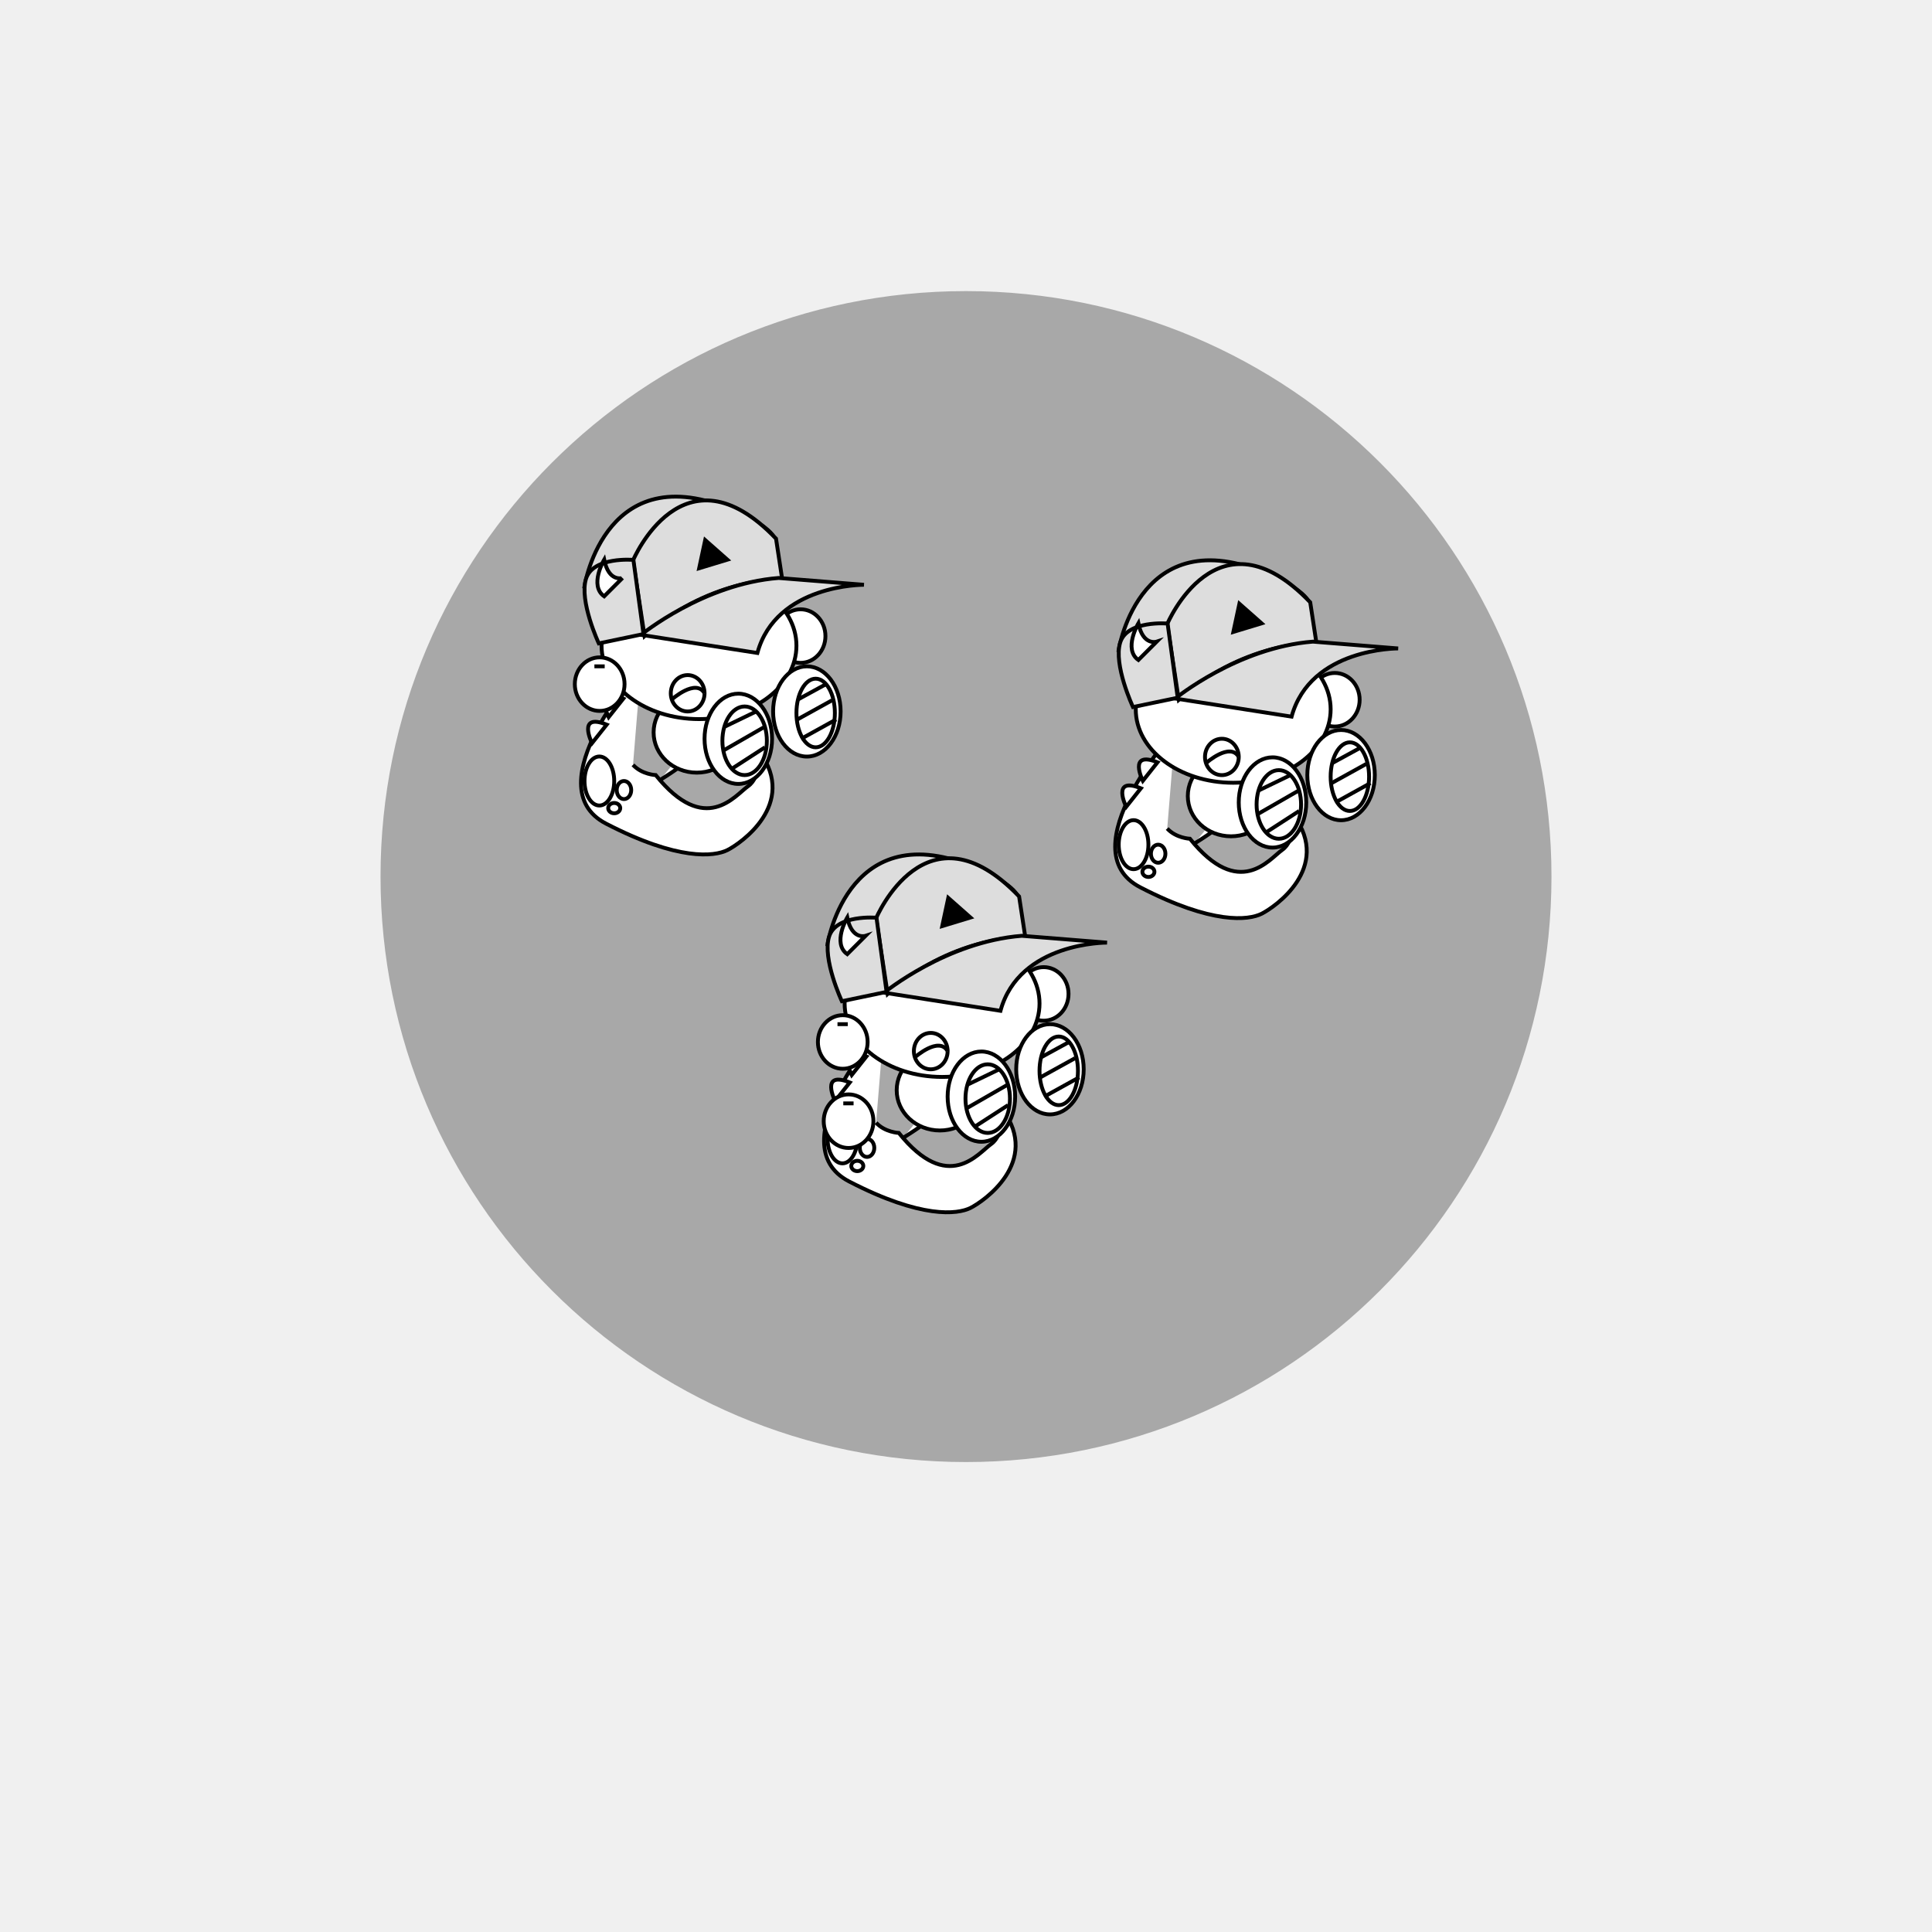
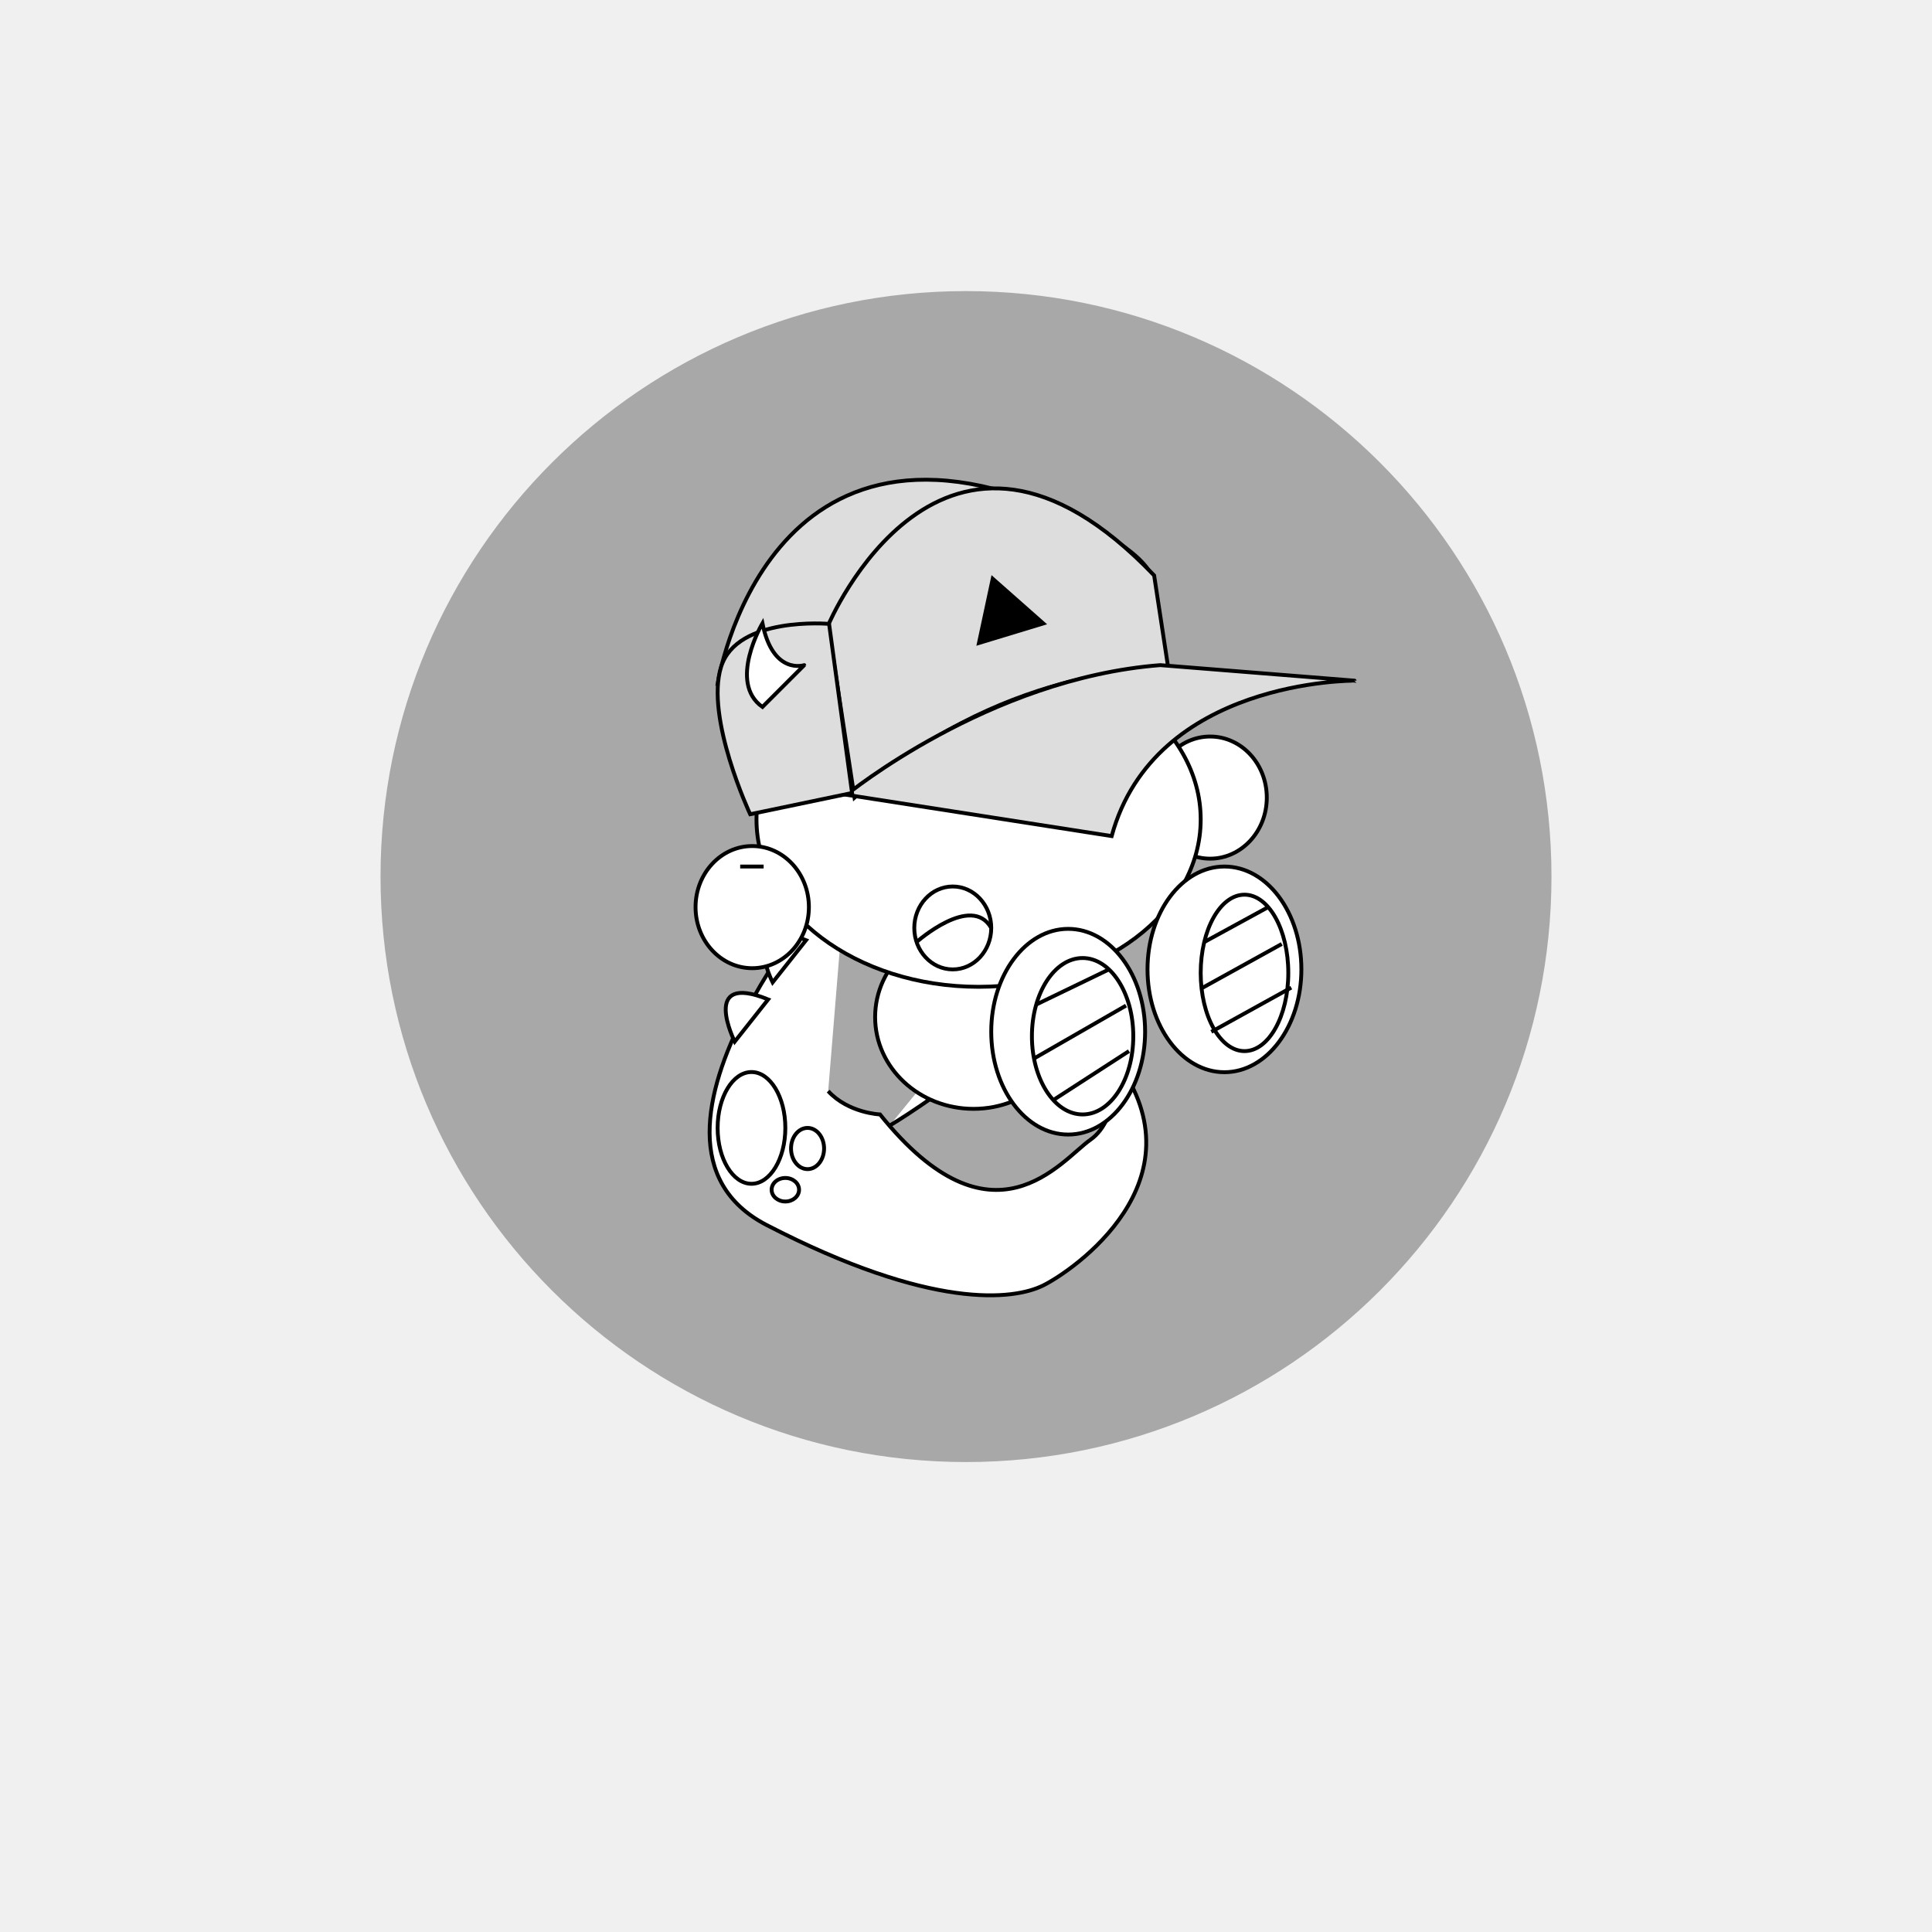
<svg xmlns="http://www.w3.org/2000/svg" version="1.1" id="Layer_2" x="0px" y="0px" viewBox="0 0 1000 1000" style="enable-background:new 0 0 1000 1000;" xml:space="preserve">
  <style type="text/css">

	.st0{fill:#FFFFFF;stroke:#000000;stroke-miterlimit:10;}
	.st1{fill:#FFFFFF;stroke:#000000;stroke-width:2;stroke-miterlimit:10;}
	.st2{display:none;fill:#FFFFFF;stroke:#000000;stroke-miterlimit:10;}
	.st3{fill:#484FAA;stroke:#FFFFFF;stroke-width:5;stroke-miterlimit:10;}
	.st4{display:inline;fill:none;stroke:#000000;stroke-width:9;stroke-miterlimit:10;}
	.st5{display:inline;fill:#7F9E3D;stroke:#000000;stroke-width:3;stroke-miterlimit:10;}
	.st6{display:none;fill:#FFFFFF;stroke:#000000;stroke-width:3;stroke-miterlimit:10;}
	.st7{display:inline;fill:none;stroke:#000000;stroke-width:4;stroke-miterlimit:10;}
	.st8{display:inline;fill:#FFFFFF;stroke:#000000;stroke-width:5;stroke-miterlimit:10;}
	.st9{opacity:0.3;stroke:#000000;stroke-miterlimit:10;enable-background:new    ;}
	.st10{display:inline;fill:#CACAEF;stroke:#000000;stroke-miterlimit:10;}
	.st11{font-family:'MyriadPro-Regular';}
	.st12{display:none;fill:#FFFFFF;stroke:#000000;stroke-width:2;stroke-miterlimit:10;}
	.st13{display:inline;fill:none;stroke:#000000;stroke-width:3;stroke-miterlimit:10;}
	.st14{display:none;enable-background:new    ;}
	.st15{display:inline;fill:#FFFFFF;stroke:#000000;stroke-width:4;stroke-miterlimit:10;}
	.st16{fill:none;stroke:#000000;stroke-width:3;stroke-miterlimit:10;}
	.st17{display:inline;}
	.st18{display:none;opacity:0.3;stroke:#000000;stroke-miterlimit:10;enable-background:new    ;}
	.st19{display:none;fill:#7F9E3D;stroke:#000000;stroke-width:3;stroke-miterlimit:10;}
	.st20{display:inline;fill:#FFFFFF;stroke:#000000;stroke-width:3;stroke-miterlimit:10;}
	.st21{display:none;fill:#E4E4EF;stroke:#000000;stroke-width:2;stroke-miterlimit:10;}
	.st22{fill:none;stroke:#000000;stroke-width:2;stroke-miterlimit:10;}
	.st23{font-size:72;}
	.st24{fill:#DDDDDD;stroke:#000000;stroke-width:2;stroke-miterlimit:10;}
	.st25{display:none;}
	.st26{fill:#FFFFFF;stroke:#000000;stroke-width:3;stroke-miterlimit:10;}
	.st27{display:none;fill:#FF0000;stroke:#000000;stroke-miterlimit:10;}
	.st28{stroke:#000000;stroke-width:2;stroke-miterlimit:10;}

</style>
  <circle class="st9" cx="500" cy="453.711" r="302.542" />
  <circle class="st18" cx="500" cy="456.711" r="302.542" />
  <g id="Layer_x5F_1" class="st25">
    <path class="st15" d="M444.525,594.475c0,6.627-5.373,12-12,12H331.102c-6.627,0-12-5.373-12-12V348.983c0-6.627,5.373-12,12-12   h101.424c6.627,0,12,5.373,12,12L444.525,594.475L444.525,594.475z" />
    <path class="st15" d="M656.459,594.475c0,6.627-5.37,12-12,12H543.034c-6.627,0-12-5.373-12-12V348.983c0-6.627,5.373-12,12-12   h101.425c6.63,0,12,5.373,12,12V594.475z" />
    <path class="st15" d="M569.949,515.729c0,6.627-5.373,12-12,12H456.525c-6.627,0-12-5.373-12-12V270.237c0-6.627,5.373-12,12-12   h101.424c6.627,0,12,5.373,12,12V515.729z" />
    <path class="st8" d="M723.729,521.115c0,13.262-10.744,24-24,24H300.271c-13.255,0-24-10.738-24-24V318.272   c0-13.254,10.745-24,24-24h399.457c13.256,0,24,10.746,24,24L723.729,521.115L723.729,521.115z" />
    <path class="st20" d="M686.174,483.658c0,13.262-10.744,24-24,24H333.898c-13.255,0-24-10.738-24-24V350.308   c0-13.254,10.745-24,24-24h328.272c13.256,0,24,10.746,24,24L686.174,483.658L686.174,483.658z" />
    <path id="vecmap" class="st4" d="M348.052,427.712c0,31.853,20.468,57.628,45.763,57.628" />
    <path id="vecmap_1_" class="st7" d="M584.477,549.115c0,44.973,39.42,81.355,88.135,81.355" />
    <path id="vecmap_2_" class="st7" d="M412.609,545.115c0,44.973-39.42,81.355-88.135,81.355" />
    <g class="st17">
      <line id="vecmap_3_" class="st16" x1="317.407" y1="356.645" x2="678.427" y2="356.645" />
    </g>
    <g class="st17">
      <line id="vecmap_4_" class="st16" x1="368.543" y1="365.119" x2="368.543" y2="497.322" />
    </g>
    <g class="st17">
      <line id="vecmap_5_" class="st16" x1="637.716" y1="365.119" x2="637.716" y2="497.322" />
    </g>
    <g class="st17">
      <rect id="vecmaprec" x="317.407" y="385.323" class="st26" width="355.205" height="80" />
    </g>
    <g class="st17">
      <line class="st16" x1="317.407" y1="465.323" x2="672.611" y2="465.323" />
    </g>
  </g>
  <text transform="matrix(1 0 0 1 461.9832 703.8977)" class="st14 st11 st23">3X</text>
  <path class="st0" d="M620.219,343.602" />
  <path class="st21" d="M383.593,609.328c0,0,41.716-44.212,15.288,15.769" />
  <path class="st19" d="M464.223,276.828c0,0-78.911-29.714-127.529,42.813" />
  <g id="Leaf_3_1_" class="st25">
    <path class="st5" d="M470.5,276.5c0,0-98,22-99,126" />
    <path class="st5" d="M371.473,402.48c100.821-25.536,99.053-125.959,99.053-125.959" />
    <path class="st13" d="M470.5,276.5c0,0-103.911,121.786-97.996,125.829" />
    <polyline class="st10" points="391.166,395.17 400.166,380.504 400.166,391.837  " />
    <polyline class="st10" points="414.49,383.839 414.49,369.17 417.834,374.837 421.381,365.837 426.523,374.682  " />
    <polyline class="st10" points="433.984,369.807 434.638,346.091 439.851,363.159  " />
    <polyline class="st10" points="447.577,352.719 445.5,344.75 451.209,347.93  " />
    <polyline class="st10" points="455.527,340.22 449.293,317.328 459.22,332.157  " />
    <polyline class="st10" points="411.372,307.083 408.569,330.642 404.927,313.172  " />
    <polyline class="st10" points="387.261,336.962 390.177,360.507 382.459,344.416  " />
    <polyline class="st10" points="439.556,287.176 438.177,295.293 434.279,290.05  " />
  </g>
  <path class="st3" d="M197.474,456.711" />
-   <g id="Layer_1_1_">
+   <g id="Layer_1_3_">
    <g class="st25">
-       <path class="st17" d="M413.762,453.183h1.588v22.526h-1.588V453.183z" />
+       <path class="st17" d="M338.168,273.178h3.62v51.345h-3.62V273.178z" />
    </g>
-     <path class="st1" d="M467.375,588.969c0,0,47.219-27.917,40.59-49.643" />
-     <rect x="387.691" y="440.132" class="st6" width="198.471" height="152.422" />
+     <path class="st1" d="M460.369,582.679c0,0,107.626-63.632,92.517-113.151" />
+     <rect x="278.743" y="243.432" class="st6" width="452.381" height="347.419" />
    <div class="typewriter">
      <text transform="matrix(1 0 0 1 264.0769 578.5002)" font-family="'Montserrat-Regular'" font-size="72" startOffset="0">
			www.???.com</text>
    </div>
-     <ellipse class="st2" cx="519.005" cy="420.333" rx="21.873" ry="19.653" />
-     <g id="Layer_4">
-       <ellipse class="st1" cx="540.199" cy="514.452" rx="12.868" ry="13.867" />
+     <ellipse class="st2" cx="578.05" cy="198.303" rx="49.856" ry="44.796" />
+     <g id="Layer_4_2_">
+       <ellipse class="st1" cx="626.358" cy="412.832" rx="29.331" ry="31.608" />
    </g>
-     <path class="st2" d="M502.636,434.469c0,0,10.172,12.106,7.285-1.219C509.922,433.25,508.895,432.024,502.636,434.469z" />
-     <ellipse class="st27" cx="533.758" cy="417.492" rx="3.839" ry="9.192" />
-     <polygon class="st12" points="497.415,434.109 492.582,440.068 499.201,444.799 502.295,442.587 501.151,435.74  " />
-     <path class="st2" d="M496.207,446.405c0,0-2.622,1.671,0,6.351c2.622,4.68,14.012,0,14.012,0l4.32-8.69l3.651,8.69l3.975-0.334   l-3.975-13.704c0,0-2.933-4.68-7.972,0c-5.039,4.679-9.05,7.019-9.05,7.019L496.207,446.405z" />
-     <path class="st1" d="M457.635,530.108c0,0-55.572,62.03-18.136,81.416c37.436,19.387,56.092,17.047,62.807,13.705   c6.717-3.343,36.431-23.67,16.744-50.807c0,0,0.669,13.036-6.017,17.716c-6.685,4.679-22.196,26.144-47.797-5.733   c0,0-7.167-0.283-11.772-5.297" />
-     <path class="st2" d="M496.207,440.722l-2.291,11.699c0,0,10.094-3.168,10.345-8.771" />
-     <path class="st24" d="M428.365,488.6c0,0,11.035-70.458,80.76-37.604C578.849,483.85,428.365,488.6,428.365,488.6z" />
-     <ellipse class="st1" cx="486.476" cy="564.3" rx="22.351" ry="20.836" />
-     <path class="st1" d="M538.057,519.42c0,20.986-22.58,37.999-50.437,37.999c-27.855,0-50.438-17.013-50.438-37.999   c0-20.986,22.583-37.999,50.438-37.999C515.477,481.421,538.057,498.434,538.057,519.42z" />
-     <path class="st24" d="M459.441,514.453l-5.977-39.157c0,0,25.873-61.609,74.018-11.298l3.206,21.01c0,0-35.682-1.059-68.727,27.225   C461.118,512.954,460.278,513.694,459.441,514.453z" />
-     <path class="st24" d="M517.84,523.194l-60.205-9.378c0,0,32.281-26.427,71.248-29.444L573,487.899   C573,487.899,527.588,487.501,517.84,523.194z" />
-     <path class="st24" d="M453.67,475.01c0,0-20.878-1.831-24.521,9.749s6.602,33.474,6.602,33.474l23.14-4.832L453.67,475.01z" />
-     <polygon class="st28" points="490.829,464.764 487.704,479.343 502.306,474.905  " />
-     <path class="st1" d="M438.537,474.872c0,0-7.917,13.458,0,19l9.5-9.5C448.037,484.372,440.912,486.747,438.537,474.872z" />
-     <path class="st12" d="M468.188,557.419c0,0,25.428,13.783,25.444-3.157" />
-     <path class="st12" d="M469.573,567.616c0,0,17.691,7.983,24.058-3.469" />
-     <path class="st12" d="M474.716,575.694c0,0,18.582,5.605,23.399-6.58" />
-     <ellipse class="st1" cx="481.756" cy="544.054" rx="8.738" ry="9.416" />
-     <ellipse class="st1" cx="543.451" cy="553.461" rx="17.471" ry="23.353" />
-     <ellipse class="st1" cx="507.964" cy="567.616" rx="17.472" ry="23.354" />
-     <path class="st2" d="M511.455,449.078c0,0-3.769,4.011-11.122,0c0,0-1.771,1.522-4.656-2.582l0.53-5.774" />
-     <polygon class="st6" points="387.691,440.132 468.297,395.309 623.825,395.309 586.162,440.132  " />
-     <polygon class="st6" points="586.162,592.553 586.162,440.132 623.825,395.309 623.825,524.778  " />
-     <ellipse class="st1" cx="511.24" cy="568.644" rx="11.511" ry="17.76" />
-     <ellipse class="st1" cx="548.005" cy="554.261" rx="9.947" ry="17.76" />
-     <path class="st1" d="M473.535,547.256c0,0,12.434-11.084,16.958-3.201" />
-     <line class="st22" x1="500.718" y1="561.445" x2="517.222" y2="553.47" />
-     <line class="st22" x1="500.185" y1="573.711" x2="521.098" y2="561.689" />
-     <line class="st22" x1="504.589" y1="583.135" x2="521.766" y2="572.022" />
-     <line class="st22" x1="540.469" y1="567.643" x2="558.62" y2="557.604" />
-     <line class="st22" x1="538.862" y1="547.256" x2="553.384" y2="539.326" />
-     <path class="st26" d="M557.146,547.256" />
-     <path class="st26" d="M538.862,559.281" />
-     <path class="st26" d="M552.173,557.457" />
-     <path class="st26" d="M540.473,522.361" />
-     <line class="st22" x1="538.31" y1="557.731" x2="556.463" y2="547.693" />
-     <ellipse class="st1" cx="436.049" cy="589.463" rx="7.688" ry="12.688" />
-     <ellipse class="st1" cx="448.782" cy="594.143" rx="3.753" ry="4.68" />
-     <ellipse class="st1" cx="443.737" cy="603.502" rx="3.116" ry="2.674" />
-     <path class="st1" d="M432.241,569.873c0,0-7.978-15.901,7.598-9.59L432.241,569.873z" />
-     <path class="st1" d="M440.85,556.42c0,0-7.977-15.9,7.598-9.59L440.85,556.42z" />
-     <polygon class="st12" points="367.635,380.892 409.082,370.864 417.773,456.432  " />
-     <polygon class="st12" points="486.699,335.521 531.381,347.773 470.055,456.432  " />
-     <polygon class="st12" points="559.401,383.701 587.519,406.403 534.325,456.432  " />
-     <ellipse class="st12" cx="421.346" cy="465.433" rx="7.019" ry="5.773" />
-     <ellipse class="st12" cx="467.375" cy="465.434" rx="7.019" ry="5.773" />
-     <ellipse class="st12" cx="529.685" cy="464.43" rx="7.02" ry="5.773" />
+     <path class="st2" d="M540.741,230.524c0,0,23.185,27.593,16.606-2.778C557.347,227.746,555.008,224.95,540.741,230.524z" />
+     <path class="st27" d="M611.676,170.876c4.834,0,8.752,9.38,8.752,20.952c0,11.571-3.918,20.951-8.752,20.951   c-4.829,0-8.747-9.38-8.747-20.951C602.928,180.256,606.846,170.876,611.676,170.876z" />
+     <polygon class="st12" points="528.84,229.703 517.824,243.286 532.91,254.068 539.963,249.028 537.356,233.42  " />
+     <path class="st2" d="M526.086,257.729c0,0-5.975,3.81,0,14.475c5.975,10.667,31.938,0,31.938,0l9.848-19.808l8.321,19.808   l9.061-0.761l-9.061-31.236c0,0-6.684-10.667-18.169,0c-11.485,10.666-20.626,15.999-20.626,15.999L526.086,257.729z" />
+     <path class="st1" d="M438.169,448.515c0,0-126.666,141.386-41.337,185.573c85.329,44.189,127.852,38.856,143.158,31.238   c15.309-7.618,83.037-53.95,38.164-115.806c0,0,1.525,29.715-13.713,40.381c-15.237,10.665-50.594,59.59-108.946-13.066   c0,0-16.336-0.646-26.833-12.074" />
+     <path class="st2" d="M526.086,244.778l-5.221,26.665c0,0,23.006-7.221,23.577-19.992" />
+     <path class="st24" d="M371.453,353.906c0,0,25.151-160.597,184.078-85.71C714.456,343.079,371.453,353.906,371.453,353.906z" />
+     <path class="st1" d="M503.908,478.956c28.134,0,50.944,21.265,50.944,47.495c0,26.227-22.811,47.491-50.944,47.491   c-28.137,0-50.947-21.265-50.947-47.491C452.961,500.221,475.771,478.956,503.908,478.956z" />
+     <path class="st1" d="M621.476,424.155c0,47.834-51.467,86.613-114.961,86.613c-63.49,0-114.962-38.778-114.962-86.613   c0-47.835,51.473-86.61,114.962-86.61C570.01,337.543,621.476,376.32,621.476,424.155z" />
+     <path class="st24" d="M442.285,412.834l-13.623-89.25c0,0,58.972-140.428,168.711-25.754l7.307,47.889   c0,0-81.328-2.413-156.65,62.056C446.109,409.417,444.193,411.102,442.285,412.834z" />
+     <path class="st24" d="M575.395,432.756l-137.227-21.375c0,0,73.579-60.235,162.396-67.113l100.559,8.04   C701.123,352.307,597.613,351.402,575.395,432.756z" />
+     <path class="st24" d="M429.132,322.929c0,0-47.587-4.173-55.892,22.222c-8.305,26.394,15.047,76.297,15.047,76.297l52.744-11.014   L429.132,322.929z" />
+     <polygon class="st28" points="513.828,299.575 506.705,332.806 539.99,322.689  " />
+     <path class="st1" d="M394.639,322.616c0,0-18.044,30.675,0,43.305l21.652-21.653C416.291,344.267,400.052,349.68,394.639,322.616z" />
+     <path class="st12" d="M462.222,510.768c0,0,57.959,31.415,57.995-7.197" />
+     <path class="st12" d="M465.381,534.01c0,0,40.324,18.196,54.836-7.907" />
+     <path class="st12" d="M477.101,552.42c0,0,42.354,12.777,53.334-14.998" />
+     <ellipse class="st1" cx="493.147" cy="480.304" rx="19.916" ry="21.461" />
+     <ellipse class="st1" cx="633.771" cy="501.744" rx="39.822" ry="53.229" />
+     <ellipse class="st1" cx="552.885" cy="534.01" rx="39.823" ry="53.23" />
+     <path class="st2" d="M560.841,263.823c0,0-8.59,9.143-25.35,0c0,0-4.036,3.469-10.613-5.883l1.208-13.162" />
+     <polygon class="st6" points="278.743,243.432 462.471,141.266 816.97,141.266 731.124,243.432  " />
+     <polygon class="st6" points="731.124,590.848 731.124,243.432 816.97,141.266 816.97,436.366  " />
+     <ellipse class="st1" cx="560.351" cy="536.353" rx="26.236" ry="40.482" />
+     <ellipse class="st1" cx="644.151" cy="503.57" rx="22.672" ry="40.481" />
+     <path class="st1" d="M474.411,487.603c0,0,28.341-25.265,38.652-7.298" />
+     <line class="st22" x1="536.368" y1="519.943" x2="573.988" y2="501.765" />
+     <line class="st22" x1="535.155" y1="547.903" x2="582.822" y2="520.498" />
+     <line class="st22" x1="545.191" y1="569.381" x2="584.345" y2="544.051" />
+     <line class="st22" x1="626.973" y1="534.071" x2="668.345" y2="511.188" />
+     <line class="st22" x1="623.31" y1="487.603" x2="656.41" y2="469.528" />
+     <path class="st26" d="M664.988,487.603" />
+     <path class="st26" d="M623.31,515.009" />
+     <path class="st26" d="M653.65,510.854" />
+     <path class="st26" d="M626.984,430.857" />
+     <line class="st22" x1="622.054" y1="511.477" x2="663.429" y2="488.597" />
+     <path class="st1" d="M388.967,554.884c9.677,0,17.523,12.948,17.523,28.922c0,15.97-7.846,28.922-17.523,28.922   c-9.679,0-17.523-12.952-17.523-28.922C371.443,567.832,379.288,554.884,388.967,554.884z" />
+     <ellipse class="st1" cx="417.99" cy="594.472" rx="8.554" ry="10.667" />
+     <ellipse class="st1" cx="406.49" cy="615.805" rx="7.103" ry="6.095" />
+     <path class="st1" d="M380.289,539.154c0,0-18.184-36.244,17.317-21.858L380.289,539.154z" />
+     <path class="st1" d="M399.911,508.49c0,0-18.181-36.242,17.317-21.858L399.911,508.49z" />
+     <polygon class="st12" points="233.031,108.404 327.502,85.547 347.311,280.585  " />
+     <polygon class="st12" points="504.416,4.989 606.259,32.915 466.478,280.585  " />
+     <polygon class="st12" points="670.127,114.807 734.217,166.551 612.97,280.585  " />
+     <path class="st12" d="M355.454,287.943c8.835,0,15.999,5.89,15.999,13.16c0,7.266-7.163,13.157-15.999,13.157   c-8.837,0-15.999-5.891-15.999-13.157C339.455,293.833,346.617,287.943,355.454,287.943z" />
+     <path class="st12" d="M460.369,287.943c8.835,0,15.999,5.89,15.999,13.16c0,7.266-7.163,13.157-15.999,13.157   c-8.837,0-16-5.891-16-13.157C444.369,293.833,451.532,287.943,460.369,287.943z" />
+     <ellipse class="st12" cx="602.394" cy="298.815" rx="16" ry="13.158" />
  </g>
  <g id="Layer_2_1_">
-     <ellipse class="st1" cx="436.216" cy="539.326" rx="12.869" ry="13.868" />
-     <ellipse class="st12" cx="540.473" cy="518.233" rx="12.869" ry="13.867" />
-     <path class="st1" d="M433.483,530.108h5.326H433.483z" />
+     <ellipse class="st1" cx="389.347" cy="469.526" rx="29.332" ry="31.609" />
+     <ellipse class="st12" cx="626.984" cy="421.448" rx="29.333" ry="31.608" />
+     <path class="st1" d="M383.118,448.515h12.139H383.118z" />
    <g>
-       <path class="st1" d="M412.091,530.108" />
-     </g>
-   </g>
-   <g id="Layer_1_2_">
-     <g class="st25">
-       <path class="st17" d="M564.443,300.919h1.589v22.526h-1.589V300.919z" />
-     </g>
-     <path class="st1" d="M618.056,436.705c0,0,47.219-27.917,40.59-49.643" />
-     <rect x="538.373" y="287.868" class="st6" width="198.471" height="152.422" />
-     <div class="typewriter">
-       <text transform="matrix(1 0 0 1 264.0769 578.5002)" font-family="'Montserrat-Regular'" font-size="72" startOffset="0">
- 			www.???.com</text>
-     </div>
-     <ellipse class="st2" cx="669.686" cy="268.07" rx="21.873" ry="19.653" />
-     <g id="Layer_4_1_">
-       <ellipse class="st1" cx="690.881" cy="362.189" rx="12.868" ry="13.867" />
-     </g>
-     <path class="st2" d="M653.318,282.205c0,0,10.172,12.106,7.285-1.219C660.603,280.987,659.577,279.76,653.318,282.205z" />
-     <ellipse class="st27" cx="684.439" cy="265.228" rx="3.839" ry="9.192" />
-     <polygon class="st12" points="648.096,281.845 643.263,287.804 649.883,292.535 652.976,290.323 651.833,283.476  " />
-     <path class="st2" d="M646.888,294.141c0,0-2.621,1.671,0,6.351c2.621,4.68,14.012,0,14.012,0l4.32-8.69l3.651,8.69l3.975-0.334   l-3.975-13.704c0,0-2.933-4.68-7.972,0c-5.039,4.679-9.05,7.019-9.05,7.019L646.888,294.141z" />
-     <path class="st1" d="M608.316,377.844c0,0-55.571,62.03-18.135,81.416c37.436,19.387,56.092,17.047,62.807,13.705   c6.717-3.343,36.431-23.67,16.744-50.807c0,0,0.669,13.036-6.017,17.716c-6.685,4.679-22.196,26.144-47.798-5.733   c0,0-7.166-0.283-11.771-5.297" />
-     <path class="st2" d="M646.888,288.459l-2.291,11.699c0,0,10.094-3.168,10.345-8.771" />
-     <path class="st24" d="M579.047,336.336c0,0,11.035-70.458,80.76-37.604C729.531,331.586,579.047,336.336,579.047,336.336z" />
-     <ellipse class="st1" cx="637.158" cy="412.036" rx="22.351" ry="20.836" />
-     <path class="st1" d="M688.739,367.156c0,20.986-22.58,37.999-50.437,37.999c-27.855,0-50.438-17.013-50.438-37.999   s22.582-37.998,50.438-37.998C666.159,329.157,688.739,346.17,688.739,367.156z" />
-     <path class="st24" d="M610.123,362.19l-5.977-39.156c0,0,25.872-61.609,74.018-11.299l3.206,21.01c0,0-35.682-1.059-68.728,27.226   C611.801,360.691,610.96,361.43,610.123,362.19z" />
-     <path class="st24" d="M668.521,370.93l-60.205-9.378c0,0,32.281-26.427,71.248-29.444l44.117,3.527   C723.681,335.635,678.269,335.238,668.521,370.93z" />
-     <path class="st24" d="M604.351,322.746c0,0-20.877-1.831-24.521,9.749c-3.643,11.58,6.602,33.474,6.602,33.474l23.141-4.832   L604.351,322.746z" />
-     <polygon class="st28" points="641.51,312.5 638.385,327.079 652.988,322.641  " />
-     <path class="st1" d="M589.219,322.609c0,0-7.916,13.458,0,18.999l9.5-9.5C598.719,332.108,591.594,334.483,589.219,322.609z" />
-     <path class="st12" d="M618.869,405.156c0,0,25.429,13.783,25.444-3.157" />
-     <path class="st12" d="M620.256,415.353c0,0,17.691,7.983,24.058-3.469" />
-     <path class="st12" d="M625.397,423.43c0,0,18.582,5.605,23.399-6.58" />
-     <ellipse class="st1" cx="632.437" cy="391.791" rx="8.738" ry="9.416" />
-     <ellipse class="st1" cx="694.133" cy="401.197" rx="17.471" ry="23.353" />
-     <ellipse class="st1" cx="658.645" cy="415.353" rx="17.472" ry="23.354" />
-     <path class="st2" d="M662.136,296.815c0,0-3.769,4.011-11.122,0c0,0-1.771,1.522-4.656-2.582l0.53-5.774" />
-     <polygon class="st6" points="538.373,287.868 618.978,243.046 774.507,243.046 736.844,287.868  " />
-     <polygon class="st6" points="736.844,440.289 736.844,287.868 774.507,243.046 774.507,372.514  " />
-     <ellipse class="st1" cx="661.922" cy="416.381" rx="11.511" ry="17.76" />
-     <ellipse class="st1" cx="698.686" cy="401.998" rx="9.947" ry="17.76" />
-     <path class="st1" d="M624.217,394.992c0,0,12.435-11.084,16.959-3.201" />
-     <line class="st22" x1="651.399" y1="409.181" x2="667.904" y2="401.206" />
-     <line class="st22" x1="650.867" y1="421.448" x2="671.78" y2="409.425" />
-     <line class="st22" x1="655.27" y1="430.871" x2="672.448" y2="419.758" />
-     <line class="st22" x1="691.15" y1="415.379" x2="709.302" y2="405.34" />
-     <line class="st22" x1="689.544" y1="394.992" x2="704.065" y2="387.063" />
-     <path class="st26" d="M707.828,394.992" />
-     <path class="st26" d="M689.544,407.017" />
-     <path class="st26" d="M702.854,405.194" />
-     <path class="st26" d="M691.155,370.097" />
-     <line class="st22" x1="688.992" y1="405.467" x2="707.144" y2="395.429" />
-     <ellipse class="st1" cx="586.73" cy="437.199" rx="7.688" ry="12.688" />
-     <ellipse class="st1" cx="599.464" cy="441.879" rx="3.753" ry="4.68" />
-     <ellipse class="st1" cx="594.418" cy="451.239" rx="3.117" ry="2.674" />
-     <path class="st1" d="M582.924,417.61c0,0-7.979-15.901,7.598-9.59L582.924,417.61z" />
-     <path class="st1" d="M591.532,404.156c0,0-7.977-15.9,7.598-9.59L591.532,404.156z" />
-     <polygon class="st12" points="518.317,228.628 559.763,218.6 568.455,304.168  " />
-     <polygon class="st12" points="637.381,183.257 682.062,195.509 620.736,304.168  " />
-     <polygon class="st12" points="710.083,231.437 738.201,254.139 685.007,304.168  " />
-     <ellipse class="st12" cx="572.027" cy="313.17" rx="7.02" ry="5.773" />
-     <ellipse class="st12" cx="618.056" cy="313.17" rx="7.02" ry="5.773" />
-     <ellipse class="st12" cx="680.367" cy="312.167" rx="7.02" ry="5.773" />
-   </g>
-   <g id="Layer_2_2_">
-     <ellipse class="st1" cx="439.216" cy="580.326" rx="12.869" ry="13.868" />
-     <ellipse class="st12" cx="543.473" cy="559.233" rx="12.869" ry="13.867" />
-     <path class="st1" d="M436.483,571.108h5.326H436.483z" />
-     <g>
-       <path class="st1" d="M415.091,571.108" />
-     </g>
-   </g>
-   <g id="Layer_1_3_">
-     <g class="st25">
-       <path class="st17" d="M287.942,267.967h1.588v22.526h-1.588V267.967z" />
-     </g>
-     <path class="st1" d="M341.555,403.753c0,0,47.219-27.917,40.59-49.643" />
-     <rect x="261.871" y="254.916" class="st6" width="198.471" height="152.422" />
-     <div class="typewriter">
-       <text transform="matrix(1 0 0 1 264.0769 578.5002)" font-family="'Montserrat-Regular'" font-size="72" startOffset="0">
- 			www.???.com</text>
-     </div>
-     <ellipse class="st2" cx="393.185" cy="235.117" rx="21.873" ry="19.653" />
-     <g id="Layer_4_2_">
-       <ellipse class="st1" cx="414.379" cy="329.237" rx="12.868" ry="13.867" />
-     </g>
-     <path class="st2" d="M376.817,249.253c0,0,10.172,12.106,7.285-1.219C384.102,248.034,383.075,246.808,376.817,249.253z" />
-     <ellipse class="st27" cx="407.938" cy="232.276" rx="3.839" ry="9.192" />
-     <polygon class="st12" points="371.595,248.893 366.762,254.852 373.381,259.583 376.475,257.371 375.331,250.524  " />
-     <path class="st2" d="M370.387,261.189c0,0-2.622,1.671,0,6.351c2.621,4.68,14.012,0,14.012,0l4.32-8.69l3.651,8.69l3.975-0.334   l-3.975-13.704c0,0-2.933-4.68-7.972,0c-5.039,4.679-9.05,7.019-9.05,7.019L370.387,261.189z" />
-     <path class="st1" d="M331.815,344.892c0,0-55.572,62.03-18.136,81.416c37.436,19.387,56.092,17.047,62.807,13.705   c6.717-3.343,36.431-23.67,16.744-50.807c0,0,0.669,13.036-6.017,17.716c-6.685,4.679-22.196,26.144-47.797-5.733   c0,0-7.167-0.283-11.772-5.297" />
-     <path class="st2" d="M370.387,255.507l-2.291,11.699c0,0,10.094-3.168,10.345-8.771" />
-     <path class="st24" d="M302.545,303.384c0,0,11.035-70.458,80.76-37.604C453.03,298.634,302.545,303.384,302.545,303.384z" />
-     <ellipse class="st1" cx="360.656" cy="379.084" rx="22.351" ry="20.836" />
-     <path class="st1" d="M412.238,334.204c0,20.986-22.58,37.999-50.437,37.999c-27.855,0-50.438-17.013-50.438-37.999   s22.583-37.998,50.438-37.998C389.657,296.205,412.238,313.218,412.238,334.204z" />
-     <path class="st24" d="M333.621,329.238l-5.977-39.156c0,0,25.873-61.609,74.018-11.299l3.206,21.01c0,0-35.682-1.059-68.727,27.226   C335.299,327.739,334.458,328.478,333.621,329.238z" />
-     <path class="st24" d="M392.02,337.978l-60.205-9.378c0,0,32.281-26.427,71.248-29.444l44.117,3.527   C447.18,302.683,401.768,302.285,392.02,337.978z" />
-     <path class="st24" d="M327.85,289.794c0,0-20.878-1.831-24.521,9.749s6.602,33.474,6.602,33.474l23.14-4.832L327.85,289.794z" />
-     <polygon class="st28" points="365.009,279.548 361.884,294.127 376.487,289.689  " />
-     <path class="st1" d="M312.718,289.656c0,0-7.917,13.458,0,18.999l9.5-9.5C322.217,299.156,315.093,301.531,312.718,289.656z" />
-     <path class="st12" d="M342.368,372.203c0,0,25.428,13.783,25.444-3.157" />
-     <path class="st12" d="M343.754,382.401c0,0,17.691,7.983,24.058-3.469" />
-     <path class="st12" d="M348.896,390.478c0,0,18.582,5.605,23.399-6.58" />
-     <ellipse class="st1" cx="355.936" cy="358.839" rx="8.738" ry="9.416" />
-     <ellipse class="st1" cx="417.631" cy="368.245" rx="17.471" ry="23.353" />
-     <ellipse class="st1" cx="382.144" cy="382.401" rx="17.472" ry="23.354" />
-     <path class="st2" d="M385.635,263.863c0,0-3.769,4.011-11.122,0c0,0-1.771,1.522-4.656-2.582l0.53-5.774" />
-     <polygon class="st6" points="261.871,254.916 342.477,210.094 498.005,210.094 460.342,254.916  " />
-     <polygon class="st6" points="460.342,407.337 460.342,254.916 498.005,210.094 498.005,339.562  " />
-     <ellipse class="st1" cx="385.42" cy="383.428" rx="11.511" ry="17.76" />
-     <ellipse class="st1" cx="422.185" cy="369.046" rx="9.947" ry="17.76" />
-     <path class="st1" d="M347.716,362.04c0,0,12.434-11.084,16.958-3.201" />
-     <line class="st22" x1="374.898" y1="376.229" x2="391.403" y2="368.254" />
-     <line class="st22" x1="374.365" y1="388.495" x2="395.279" y2="376.473" />
-     <line class="st22" x1="378.769" y1="397.919" x2="395.947" y2="386.806" />
-     <line class="st22" x1="414.649" y1="382.427" x2="432.8" y2="372.388" />
-     <line class="st22" x1="413.042" y1="362.04" x2="427.564" y2="354.111" />
-     <path class="st26" d="M431.326,362.04" />
-     <path class="st26" d="M413.042,374.065" />
-     <path class="st26" d="M426.353,372.241" />
-     <path class="st26" d="M414.654,337.145" />
-     <line class="st22" x1="412.49" y1="372.515" x2="430.643" y2="362.477" />
-     <ellipse class="st1" cx="310.229" cy="404.247" rx="7.688" ry="12.688" />
-     <ellipse class="st1" cx="322.962" cy="408.927" rx="3.753" ry="4.68" />
-     <ellipse class="st1" cx="317.917" cy="418.286" rx="3.116" ry="2.674" />
-     <path class="st1" d="M306.422,384.657c0,0-7.978-15.901,7.598-9.59L306.422,384.657z" />
-     <path class="st1" d="M315.031,371.204c0,0-7.977-15.9,7.598-9.59L315.031,371.204z" />
-     <polygon class="st12" points="241.816,195.676 283.262,185.648 291.953,271.216  " />
-     <polygon class="st12" points="360.879,150.305 405.561,162.557 344.235,271.216  " />
-     <polygon class="st12" points="433.581,198.485 461.699,221.187 408.505,271.216  " />
-     <ellipse class="st12" cx="295.526" cy="280.218" rx="7.019" ry="5.773" />
-     <ellipse class="st12" cx="341.555" cy="280.218" rx="7.019" ry="5.773" />
-     <ellipse class="st12" cx="403.865" cy="279.215" rx="7.02" ry="5.773" />
-   </g>
-   <g id="Layer_2_3_">
-     <ellipse class="st1" cx="310.396" cy="354.11" rx="12.869" ry="13.868" />
-     <ellipse class="st12" cx="414.654" cy="333.017" rx="12.869" ry="13.867" />
-     <path class="st1" d="M307.663,344.892h5.326H307.663z" />
-     <g>
-       <path class="st1" d="M286.271,344.892" />
+       <path class="st1" d="M334.358,448.515" />
    </g>
  </g>
</svg>
